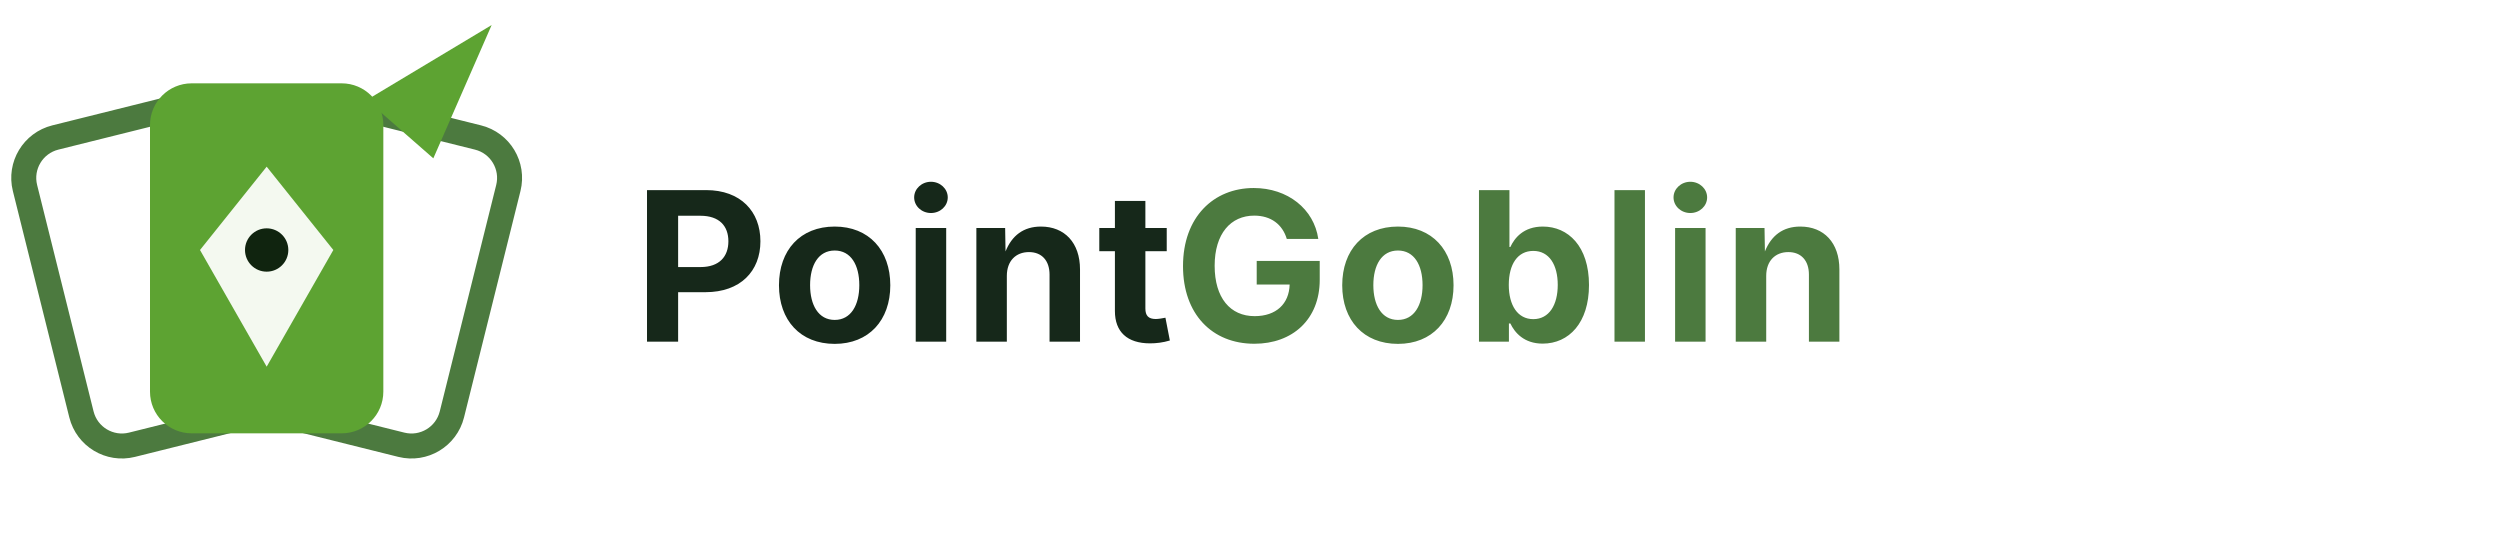
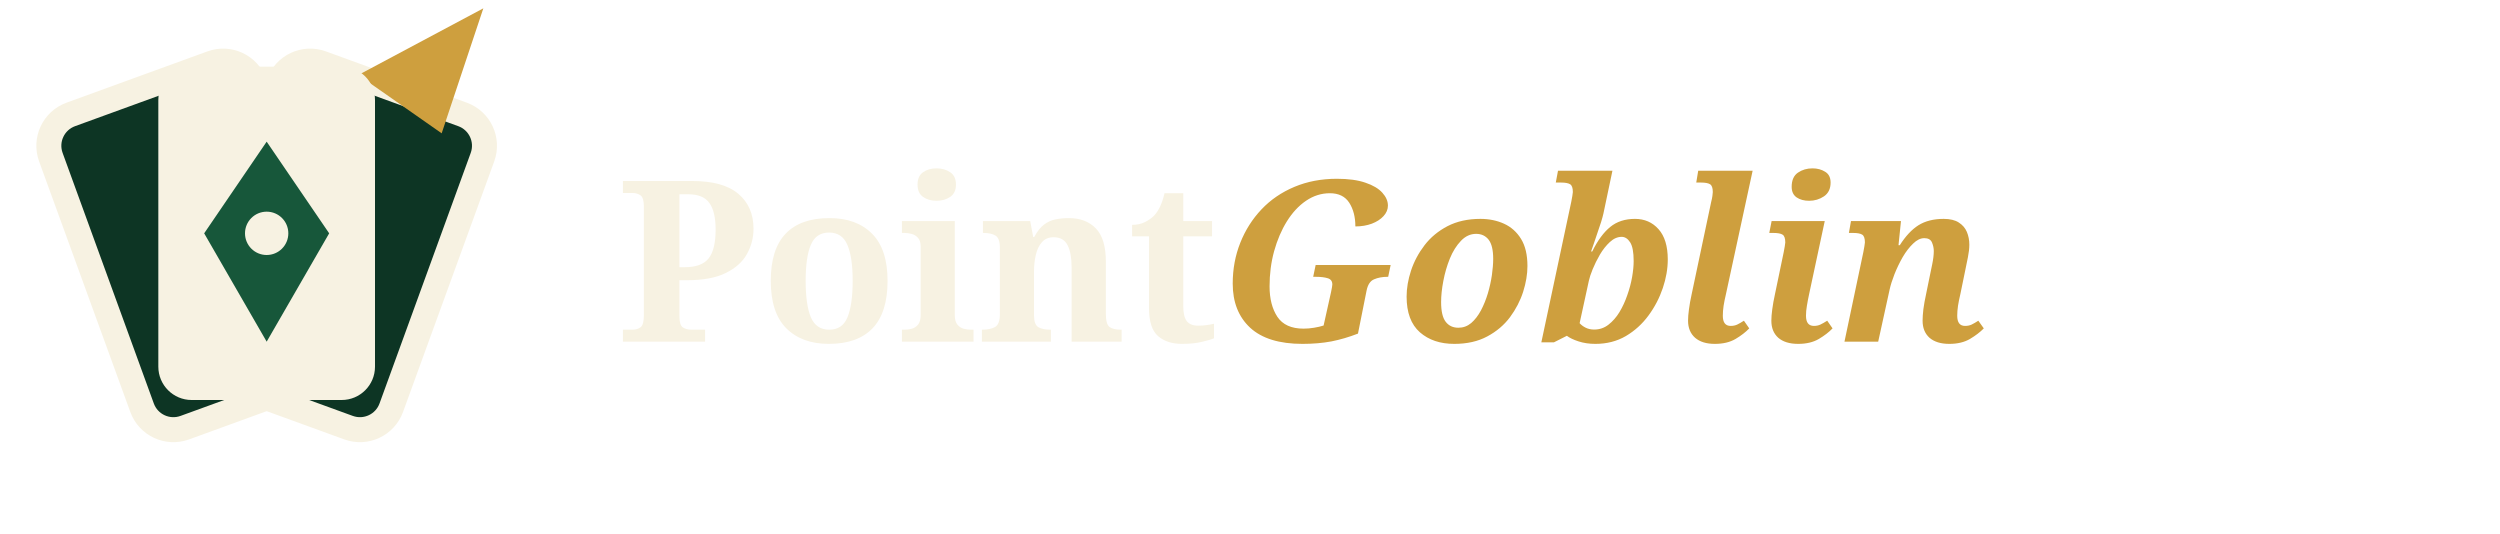
<svg xmlns="http://www.w3.org/2000/svg" viewBox="0 0 300 64" role="img" aria-label="PointGoblin">
-   <rect x="6" y="14" width="26" height="38" rx="5" transform="rotate(-14 19 33)" fill="none" stroke="#4C7A3F" stroke-width="3" />
-   <rect x="32" y="14" width="26" height="38" rx="5" transform="rotate(14 45 33)" fill="none" stroke="#4C7A3F" stroke-width="3" />
-   <path d="M44 12 L59 3 L52 19 Z" fill="#5da332" />
-   <rect x="18" y="10" width="28" height="42" rx="5" fill="#5da332" />
-   <path d="M32 20 L40 30 L32 44 L24 30 Z" fill="#F4F9F0" />
-   <circle cx="32" cy="30" r="2.6" fill="#10240F" />
-   <text x="76" y="41" font-family="Inter, system-ui, sans-serif" font-size="25" font-weight="700" letter-spacing="0.5" fill="#16281A">Point<tspan fill="#4C7A3F">Goblin</tspan>
+   <rect x="19" y="8" width="26" height="40" rx="4" transform="rotate(-20 32 52)" fill="#0D3524" stroke="#F7F2E2" stroke-width="3" />
+   <rect x="19" y="8" width="26" height="40" rx="4" transform="rotate(20 32 52)" fill="#0D3524" stroke="#F7F2E2" stroke-width="3" />
+   <path d="M43 9 L58 1 L53 16 Z" fill="#CE9F3E" />
+   <rect x="19" y="8" width="26" height="40" rx="4" fill="#F7F2E2" />
+   <path d="M32 17 L39.5 28 L32 41 L24.5 28 Z" fill="#17573A" />
+   <circle cx="32" cy="28" r="2.6" fill="#F7F2E2" />
+   <text x="74" y="41" font-family="Fraunces, Georgia, serif" font-size="27" font-weight="700" fill="#F7F2E2">Point<tspan fill="#CE9F3E" font-style="italic">Goblin</tspan>
  </text>
</svg>
